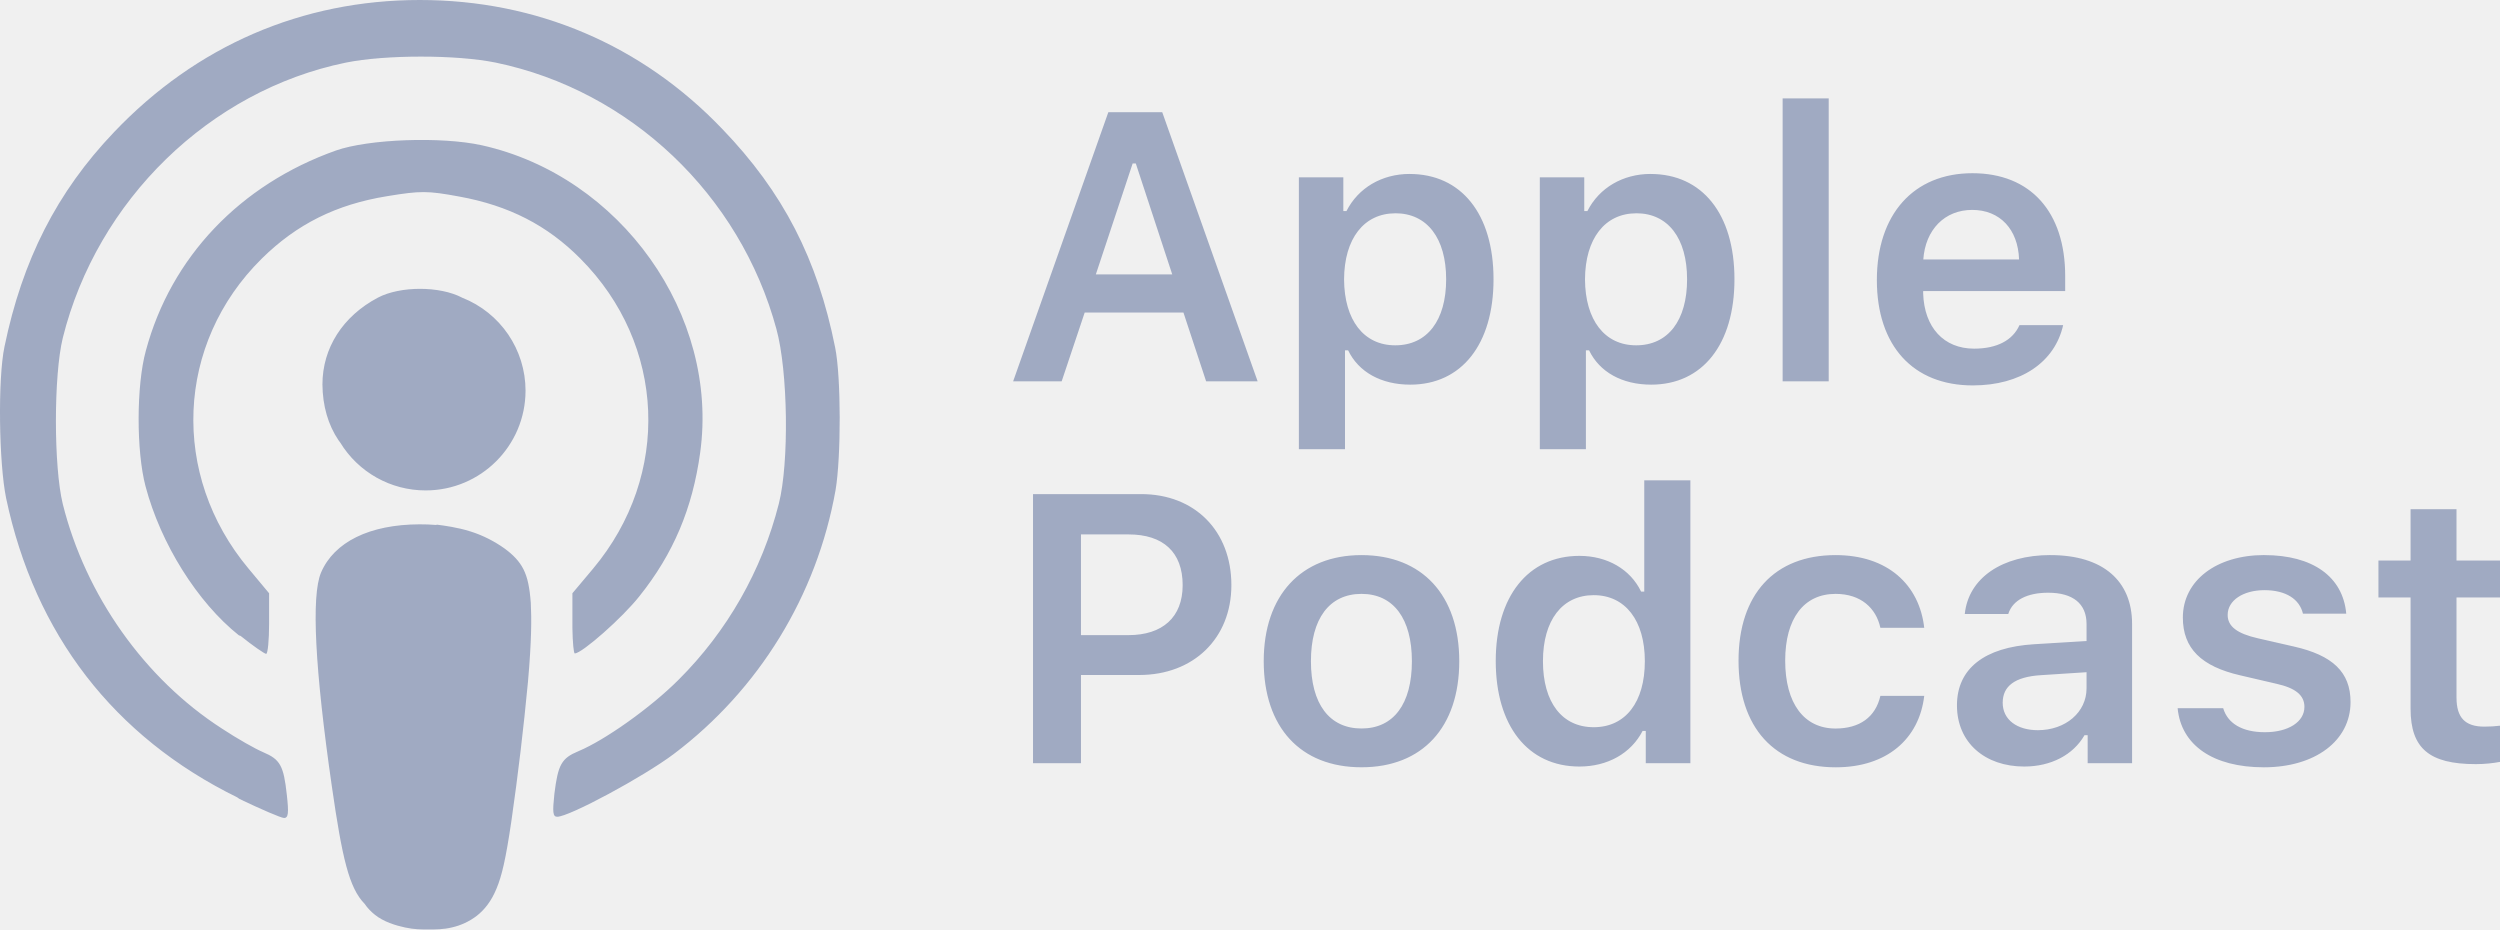
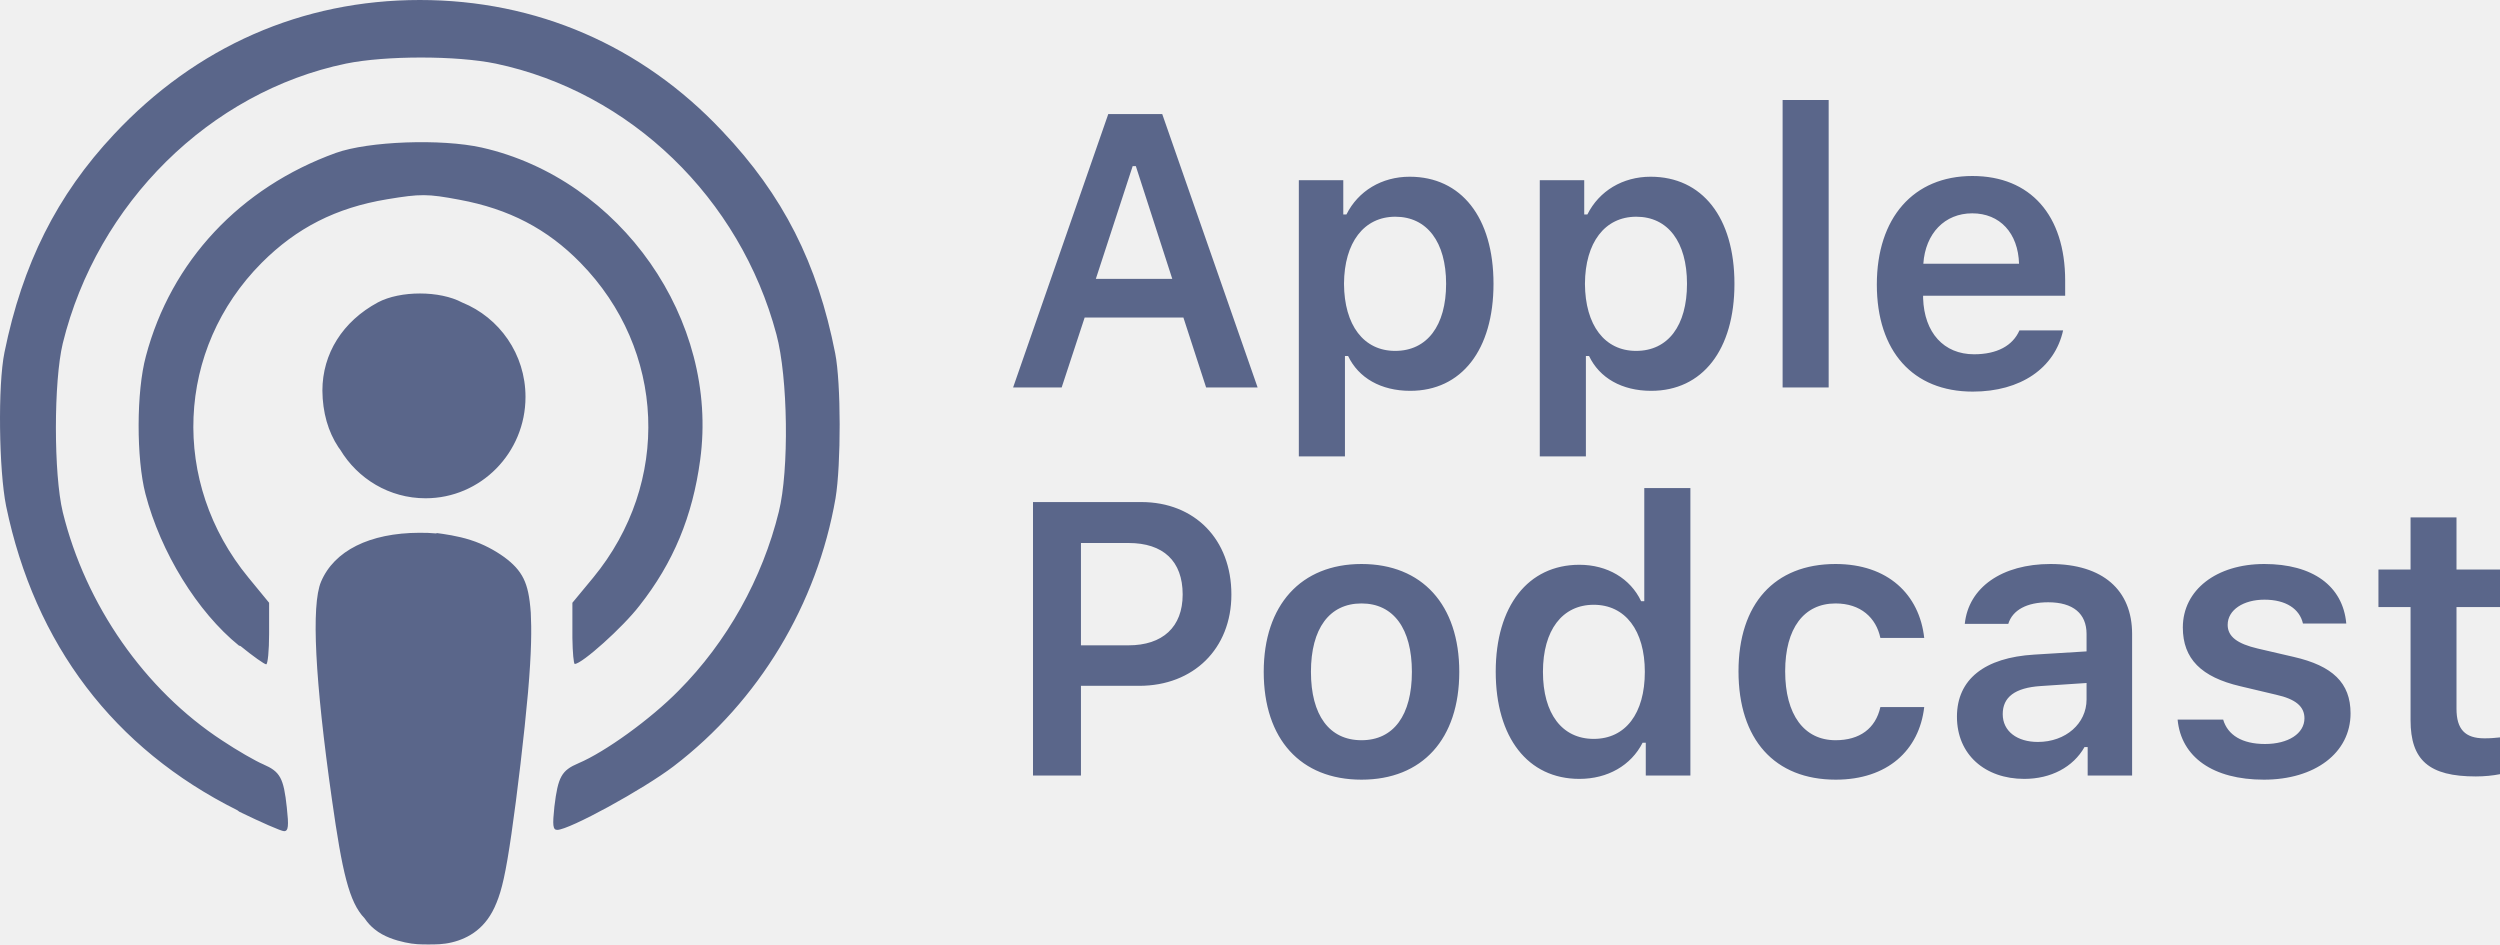
- <svg xmlns="http://www.w3.org/2000/svg" width="78" height="29">
-   <defs>
-     <filter id="a">
-       <feColorMatrix in="SourceGraphic" values="0 0 0 0 0.353 0 0 0 0 0.4 0 0 0 0 0.541 0 0 0 1 0" />
-     </filter>
-   </defs>
-   <g transform="translate(-136)" filter="url(#a)" fill="none" fill-rule="evenodd">
-     <path d="M149.085 16.359c.181-.001.357.006.526.02l.017-.01c.218.028.65.084 1.05.212.403.125.768.322 1.053.524.276.2.478.408.603.661.126.253.19.554.227 1.046.025.494.025 1.178-.088 2.455a88.802 88.802 0 01-.516 4.338c-.176 1.203-.302 1.729-.465 2.117-.164.401-.378.664-.617.852a2.01 2.01 0 01-.78.363c-.264.063-.503.063-.73.063-.226 0-.44 0-.73-.063-.289-.062-.666-.175-.943-.4a1.534 1.534 0 01-.316-.338c-.485-.494-.699-1.424-1.02-3.649-.532-3.683-.648-5.962-.34-6.685.409-.957 1.517-1.5 3.069-1.506zM149.098 0c3.639 0 6.928 1.4 9.433 4.02 1.906 1.977 2.977 4.069 3.526 6.824.187.918.187 3.419.012 4.45a13.21 13.21 0 01-5.046 8.23c-.947.713-3.265 1.959-3.638 1.959-.137 0-.15-.142-.088-.715.113-.92.225-1.111.748-1.33.835-.348 2.255-1.357 3.127-2.23a11.87 11.87 0 003.128-5.494c.324-1.28.286-4.127-.075-5.445-1.134-4.19-4.56-7.446-8.76-8.316-1.22-.249-3.438-.249-4.672 0-4.248.87-7.762 4.288-8.834 8.59-.286 1.168-.286 4.015 0 5.183.71 2.847 2.555 5.457 4.972 7.01.473.312 1.046.635 1.283.734.524.224.636.41.735 1.33.063.56.05.721-.087.721-.087 0-.723-.273-1.395-.596l-.063-.046c-3.85-1.89-6.317-5.087-7.214-9.34-.224-1.098-.262-3.717-.05-4.724.56-2.704 1.632-4.818 3.414-6.688 2.567-2.7 5.869-4.127 9.544-4.127zm29.381 17.319c1.89 0 3.05 1.25 3.05 3.31 0 2.066-1.153 3.31-3.05 3.31-1.903 0-3.051-1.244-3.051-3.31 0-2.053 1.166-3.31 3.051-3.31zm28.166 0c1.508 0 2.454.669 2.558 1.827h-1.351c-.105-.448-.528-.733-1.201-.733-.655 0-1.148.314-1.148.773 0 .361.301.582.94.728l1.119.256c1.212.273 1.775.797 1.775 1.733 0 1.222-1.12 2.037-2.703 2.037-1.584 0-2.582-.687-2.692-1.845h1.421c.14.472.586.75 1.305.75.725 0 1.23-.32 1.23-.79 0-.361-.273-.588-.876-.722l-1.125-.262c-1.218-.279-1.792-.843-1.792-1.803 0-1.152 1.044-1.95 2.54-1.95zm-13.375 0c1.63 0 2.616.93 2.766 2.269h-1.368c-.134-.617-.61-1.059-1.398-1.059-.986 0-1.572.762-1.572 2.083 0 1.338.591 2.118 1.572 2.118.748 0 1.247-.355 1.398-1.019h1.368c-.156 1.333-1.154 2.229-2.76 2.229-1.909 0-3.034-1.234-3.034-3.328 0-2.066 1.12-3.293 3.028-3.293zm6.705 0c1.63 0 2.546.797 2.546 2.147v4.346h-1.386v-.873h-.099c-.353.617-1.05.977-1.879.977-1.224 0-2.1-.744-2.1-1.908 0-1.152.865-1.815 2.407-1.908L201.1 20v-.535c0-.623-.417-.972-1.195-.972-.661 0-1.113.233-1.247.663h-1.357c.116-1.123 1.166-1.838 2.674-1.838zm-11.235-2.333v8.826h-1.392v-1.007h-.099c-.36.698-1.09 1.111-1.972 1.111-1.607 0-2.61-1.268-2.61-3.293 0-2.013 1.009-3.28 2.61-3.28.87 0 1.59.418 1.926 1.116h.098v-3.473h1.439zm23.903.902v1.6H214v1.152h-1.357v3.124c0 .628.267.907.87.907.203 0 .313-.011.487-.029v1.129c-.209.04-.476.07-.754.07-1.456 0-2.036-.495-2.036-1.728V18.64h-1.003v-1.152h1.003v-1.6h1.433zm-41.037-.472c1.67 0 2.813 1.147 2.813 2.84 0 1.664-1.184 2.804-2.877 2.804h-1.816v2.752h-1.496v-8.396zm29.494 5.557l-1.433.093c-.806.052-1.183.343-1.183.86 0 .536.458.856 1.096.856.87 0 1.52-.564 1.52-1.303v-.506zm-22.621-2.444c-1.003 0-1.578.774-1.578 2.1 0 1.333.575 2.1 1.578 2.1 1.003 0 1.572-.767 1.572-2.1 0-1.326-.574-2.1-1.572-2.1zm7.245.04c-.98 0-1.584.78-1.584 2.06 0 1.286.597 2.06 1.584 2.06.991 0 1.595-.78 1.595-2.06 0-1.268-.61-2.06-1.595-2.06zM151.03 4.532c4.336.963 7.413 5.295 6.815 9.593-.237 1.731-.835 3.153-1.894 4.475-.523.667-1.794 1.787-2.018 1.787-.034 0-.068-.35-.074-.8V18.51l.647-.77c2.442-2.92 2.268-6.996-.399-9.672-1.034-1.041-2.23-1.653-3.775-1.935-.997-.184-1.209-.184-2.255-.012-1.589.258-2.82.872-3.913 1.951-2.679 2.648-2.853 6.746-.41 9.668l.642.77v.945c0 .522-.041.945-.092.945-.05 0-.411-.249-.798-.56l-.052-.017c-1.296-1.032-2.442-2.862-2.915-4.657-.287-1.084-.287-3.145.012-4.226.785-2.919 2.94-5.181 5.93-6.244 1.023-.36 3.29-.441 4.549-.164zm20.181 12.142h-1.485v3.142h1.48c1.067 0 1.693-.559 1.693-1.56 0-1.03-.609-1.582-1.688-1.582zM150.42 9.288a3.12 3.12 0 011.977 2.9 3.116 3.116 0 01-3.119 3.113 3.118 3.118 0 01-2.664-1.495l-.054-.072c-.323-.481-.494-1.069-.5-1.738 0-1.138.635-2.13 1.731-2.71.698-.366 1.931-.366 2.63.002zm37.08-3.86c1.606 0 2.615 1.244 2.615 3.286 0 2.03-.997 3.287-2.598 3.287-.91 0-1.613-.395-1.937-1.07h-.1v3.083h-1.438V5.532h1.387v1.053h.098c.366-.722 1.102-1.158 1.972-1.158zm-7.518 0c1.607 0 2.616 1.244 2.616 3.286 0 2.03-.997 3.287-2.598 3.287-.911 0-1.613-.395-1.938-1.07h-.098v3.083h-1.439V5.532h1.387v1.053h.098c.366-.722 1.102-1.158 1.972-1.158zm17.558-.024c1.81 0 2.894 1.204 2.894 3.211v.466h-4.431v.075c.034 1.06.643 1.722 1.589 1.722.713 0 1.206-.261 1.415-.733h1.363c-.26 1.158-1.322 1.88-2.819 1.88-1.867 0-2.993-1.24-2.993-3.288 0-2.047 1.143-3.333 2.982-3.333zm-4.484-2.333v8.826h-1.438V3.07h1.438zm-20.794.43l2.976 8.396h-1.607l-.708-2.147h-3.08l-.719 2.147h-1.514l2.97-8.396h1.682zm7.274 3.154c-.98 0-1.595.79-1.601 2.06.006 1.273.615 2.059 1.595 2.059.997 0 1.59-.774 1.59-2.06s-.598-2.06-1.584-2.06zm7.517 0c-.98 0-1.595.79-1.601 2.06.006 1.273.615 2.059 1.595 2.059.998 0 1.59-.774 1.59-2.06s-.598-2.06-1.584-2.06zM171.437 5.1h-.098l-1.149 3.462h2.384L171.437 5.1zm26.096 1.449c-.859 0-1.462.617-1.526 1.547h2.988c-.03-.942-.598-1.547-1.462-1.547z" fill="#FFF" fill-rule="nonzero" />
-   </g>
+ <svg xmlns="http://www.w3.org/2000/svg" width="45" height="17" viewBox="0 0 45 17" fill="none">
+   <path d="M7.549 9.59C7.654 9.589 7.755 9.593 7.853 9.602L7.862 9.595C7.988 9.612 8.238 9.645 8.469 9.72C8.701 9.793 8.911 9.909 9.075 10.027C9.235 10.144 9.351 10.266 9.424 10.415C9.496 10.563 9.533 10.739 9.554 11.028C9.569 11.317 9.569 11.718 9.504 12.467C9.438 13.214 9.308 14.309 9.206 15.01C9.104 15.715 9.032 16.023 8.937 16.251C8.843 16.486 8.72 16.64 8.582 16.75C8.444 16.86 8.284 16.927 8.132 16.963C7.979 17 7.841 17 7.711 17C7.58 17 7.457 17 7.29 16.963C7.123 16.927 6.905 16.86 6.745 16.728C6.675 16.673 6.615 16.607 6.563 16.53C6.283 16.241 6.16 15.696 5.975 14.392C5.668 12.233 5.601 10.896 5.778 10.473C6.014 9.912 6.654 9.593 7.549 9.59ZM7.557 0C9.656 0 11.553 0.821 12.998 2.357C14.098 3.515 14.716 4.742 15.033 6.357C15.14 6.895 15.14 8.361 15.04 8.966C14.709 10.878 13.66 12.62 12.129 13.79C11.582 14.208 10.245 14.938 10.03 14.938C9.951 14.938 9.943 14.855 9.979 14.519C10.044 13.98 10.109 13.868 10.411 13.739C10.892 13.536 11.712 12.944 12.215 12.432C13.085 11.558 13.724 10.414 14.019 9.211C14.206 8.461 14.184 6.792 13.976 6.02C13.322 3.564 11.345 1.655 8.923 1.145C8.218 0.999 6.939 0.999 6.227 1.145C3.776 1.655 1.749 3.659 1.13 6.18C0.965 6.865 0.965 8.534 1.13 9.219C1.54 10.887 2.604 12.418 3.999 13.329C4.272 13.511 4.602 13.7 4.739 13.758C5.041 13.89 5.106 13.999 5.163 14.538C5.199 14.866 5.192 14.961 5.113 14.961C5.062 14.961 4.696 14.8 4.308 14.611L4.272 14.584C2.051 13.476 0.627 11.602 0.11 9.109C-0.02 8.465 -0.041 6.93 0.081 6.34C0.404 4.755 1.023 3.515 2.051 2.419C3.531 0.837 5.436 0 7.557 0ZM24.507 10.152C25.598 10.152 26.267 10.886 26.267 12.093C26.267 13.304 25.601 14.034 24.507 14.034C23.41 14.034 22.747 13.304 22.747 12.093C22.747 10.889 23.419 10.152 24.507 10.152ZM40.757 10.152C41.627 10.152 42.172 10.545 42.233 11.223H41.453C41.393 10.961 41.148 10.794 40.76 10.794C40.382 10.794 40.098 10.978 40.098 11.247C40.098 11.459 40.272 11.588 40.64 11.674L41.286 11.824C41.985 11.984 42.31 12.291 42.31 12.84C42.31 13.556 41.664 14.034 40.75 14.034C39.837 14.034 39.261 13.631 39.197 12.953H40.017C40.098 13.229 40.355 13.392 40.77 13.392C41.188 13.392 41.48 13.205 41.48 12.929C41.48 12.717 41.322 12.584 40.974 12.506L40.325 12.352C39.623 12.188 39.291 11.858 39.291 11.295C39.291 10.62 39.894 10.152 40.757 10.152ZM33.04 10.152C33.98 10.152 34.549 10.698 34.636 11.483H33.847C33.77 11.121 33.495 10.862 33.04 10.862C32.471 10.862 32.133 11.309 32.133 12.083C32.133 12.867 32.475 13.324 33.04 13.324C33.472 13.324 33.76 13.116 33.847 12.727H34.636C34.546 13.508 33.971 14.034 33.044 14.034C31.943 14.034 31.293 13.311 31.293 12.083C31.293 10.872 31.939 10.152 33.04 10.152ZM36.909 10.152C37.849 10.152 38.378 10.62 38.378 11.411V13.959H37.578V13.447H37.521C37.317 13.809 36.915 14.02 36.437 14.02C35.731 14.02 35.225 13.583 35.225 12.901C35.225 12.226 35.724 11.837 36.614 11.783L37.558 11.725V11.411C37.558 11.046 37.317 10.841 36.868 10.841C36.487 10.841 36.226 10.978 36.149 11.23H35.366C35.433 10.572 36.038 10.152 36.909 10.152ZM30.427 8.785V13.959H29.624V13.369H29.567C29.359 13.778 28.938 14.02 28.429 14.02C27.502 14.02 26.923 13.277 26.923 12.09C26.923 10.91 27.505 10.166 28.429 10.166C28.931 10.166 29.346 10.412 29.54 10.821H29.597V8.785H30.427ZM44.217 9.313V10.251H45V10.927H44.217V12.758C44.217 13.126 44.371 13.29 44.719 13.29C44.836 13.29 44.9 13.283 45 13.273V13.935C44.88 13.959 44.726 13.976 44.565 13.976C43.725 13.976 43.39 13.686 43.39 12.963V10.927H42.812V10.251H43.39V9.313H44.217ZM20.542 9.037C21.505 9.037 22.165 9.709 22.165 10.701C22.165 11.677 21.482 12.345 20.505 12.345H19.457V13.959H18.594V9.037H20.542ZM37.558 12.294L36.731 12.349C36.266 12.38 36.049 12.55 36.049 12.854C36.049 13.167 36.313 13.355 36.681 13.355C37.183 13.355 37.558 13.024 37.558 12.591V12.294ZM24.507 10.862C23.928 10.862 23.597 11.315 23.597 12.093C23.597 12.874 23.928 13.324 24.507 13.324C25.086 13.324 25.414 12.874 25.414 12.093C25.414 11.315 25.083 10.862 24.507 10.862ZM28.687 10.886C28.121 10.886 27.773 11.343 27.773 12.093C27.773 12.847 28.118 13.3 28.687 13.3C29.259 13.3 29.607 12.843 29.607 12.093C29.607 11.35 29.256 10.886 28.687 10.886ZM8.671 2.656C11.172 3.221 12.948 5.76 12.603 8.279C12.466 9.294 12.121 10.128 11.51 10.903C11.209 11.294 10.475 11.951 10.346 11.951C10.326 11.951 10.307 11.746 10.303 11.482L10.303 10.85L10.677 10.398C12.085 8.687 11.985 6.297 10.447 4.729C9.85 4.119 9.16 3.76 8.268 3.595C7.693 3.487 7.571 3.487 6.967 3.587C6.051 3.739 5.341 4.099 4.71 4.731C3.165 6.284 3.064 8.686 4.473 10.398L4.844 10.85V11.404C4.844 11.71 4.82 11.958 4.791 11.958C4.762 11.958 4.553 11.812 4.331 11.63L4.3 11.62C3.553 11.015 2.892 9.942 2.618 8.89C2.453 8.255 2.453 7.046 2.626 6.412C3.078 4.702 4.322 3.375 6.047 2.752C6.637 2.541 7.945 2.494 8.671 2.656ZM20.314 9.774H19.457V11.616H20.311C20.927 11.616 21.288 11.288 21.288 10.701C21.288 10.098 20.937 9.774 20.314 9.774ZM8.319 5.445C8.989 5.716 9.459 6.374 9.459 7.144C9.459 8.152 8.654 8.969 7.66 8.969C7.009 8.969 6.439 8.619 6.123 8.093L6.092 8.051C5.905 7.769 5.807 7.425 5.803 7.032C5.803 6.365 6.169 5.784 6.802 5.443C7.205 5.229 7.916 5.229 8.319 5.445ZM29.711 3.181C30.638 3.181 31.22 3.911 31.22 5.108C31.22 6.299 30.644 7.035 29.721 7.035C29.195 7.035 28.79 6.803 28.603 6.408H28.546V8.215H27.716V3.243H28.516V3.86H28.573C28.784 3.437 29.209 3.181 29.711 3.181ZM25.374 3.181C26.301 3.181 26.883 3.911 26.883 5.108C26.883 6.299 26.307 7.035 25.384 7.035C24.858 7.035 24.453 6.803 24.266 6.408H24.209V8.215H23.379V3.243H24.179V3.86H24.236C24.447 3.437 24.872 3.181 25.374 3.181ZM35.503 3.168C36.547 3.168 37.173 3.874 37.173 5.05V5.323H34.616V5.368C34.636 5.988 34.988 6.377 35.533 6.377C35.945 6.377 36.229 6.224 36.35 5.947H37.136C36.986 6.626 36.373 7.049 35.51 7.049C34.432 7.049 33.783 6.322 33.783 5.122C33.783 3.921 34.442 3.168 35.503 3.168ZM32.916 1.8V6.974H32.087V1.8H32.916ZM20.92 2.053L22.637 6.974H21.71L21.301 5.715H19.524L19.11 6.974H18.236L19.949 2.053H20.92ZM25.116 3.901C24.551 3.901 24.196 4.365 24.192 5.108C24.196 5.855 24.547 6.316 25.113 6.316C25.688 6.316 26.03 5.862 26.03 5.108C26.03 4.355 25.685 3.901 25.116 3.901ZM29.453 3.901C28.887 3.901 28.533 4.365 28.529 5.108C28.533 5.855 28.884 6.316 29.45 6.316C30.025 6.316 30.366 5.862 30.366 5.108C30.366 4.355 30.022 3.901 29.453 3.901ZM20.445 2.99H20.388L19.725 5.02H21.101L20.445 2.99ZM35.5 3.84C35.005 3.84 34.657 4.201 34.62 4.747H36.343C36.326 4.194 35.998 3.84 35.5 3.84Z" fill="#5A668A" />
</svg>
